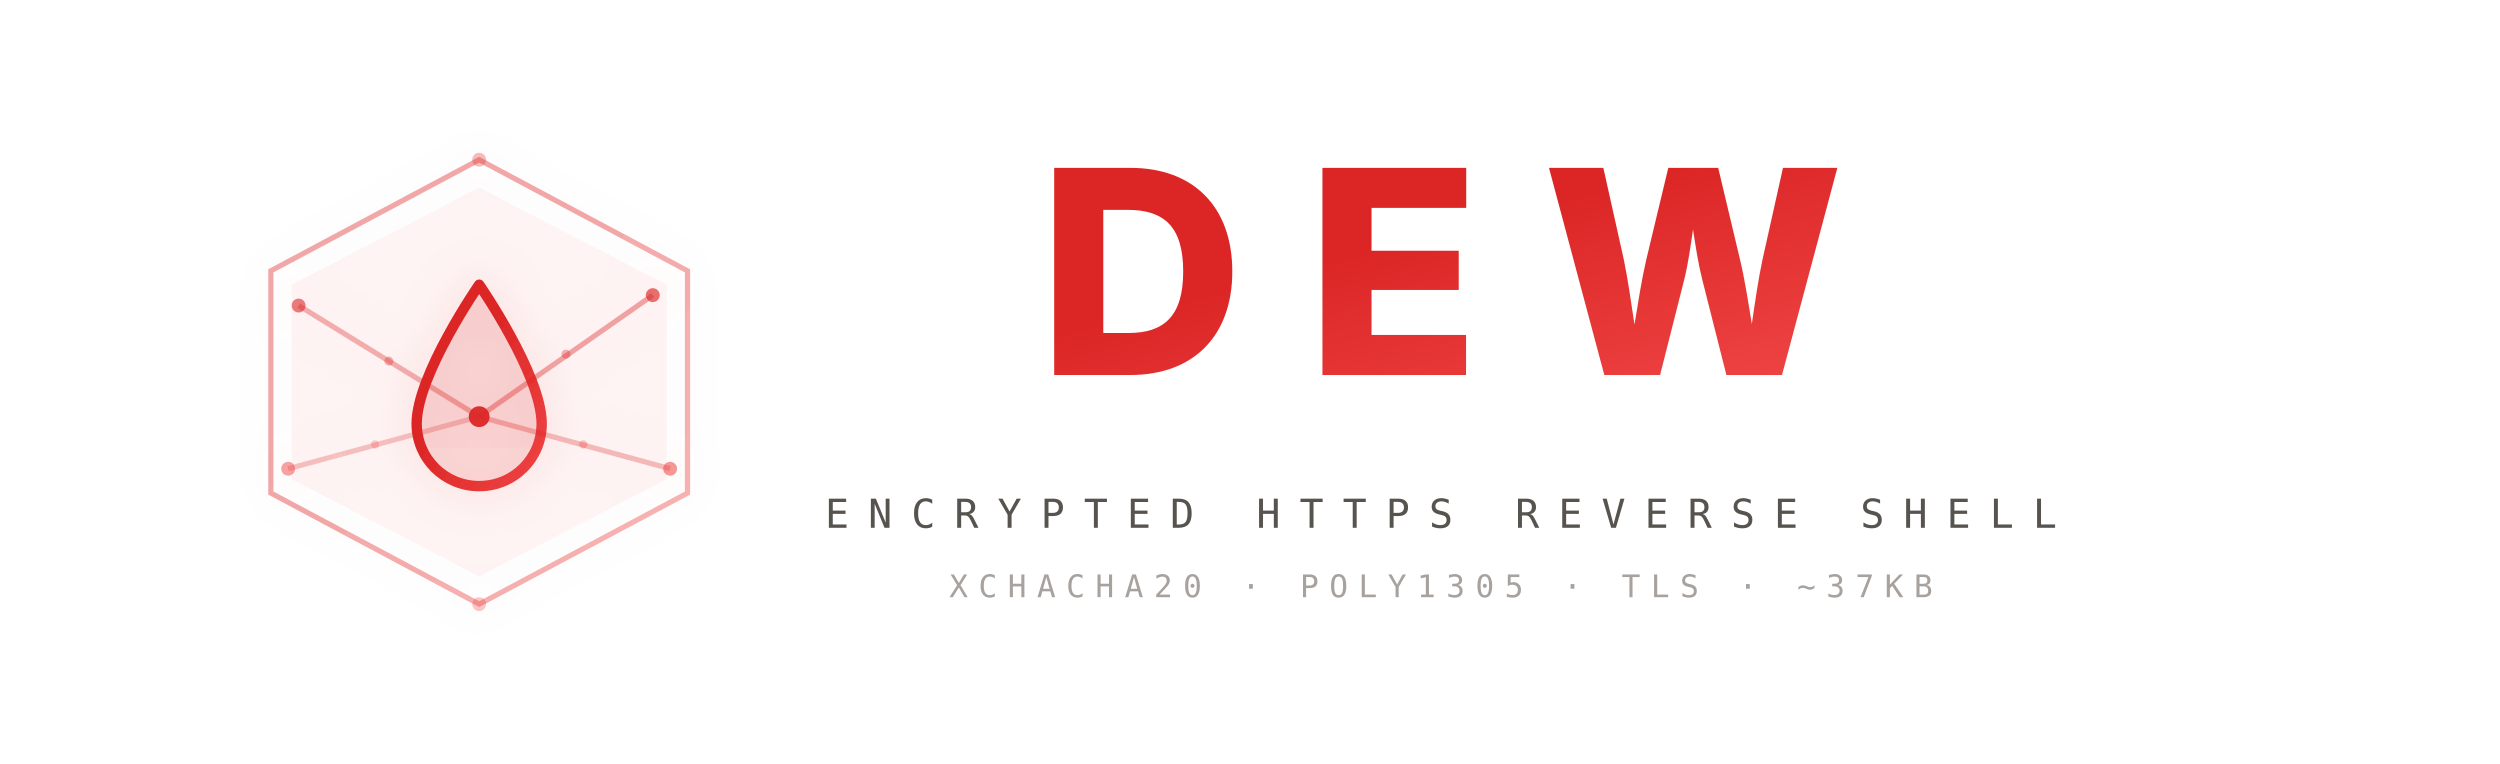
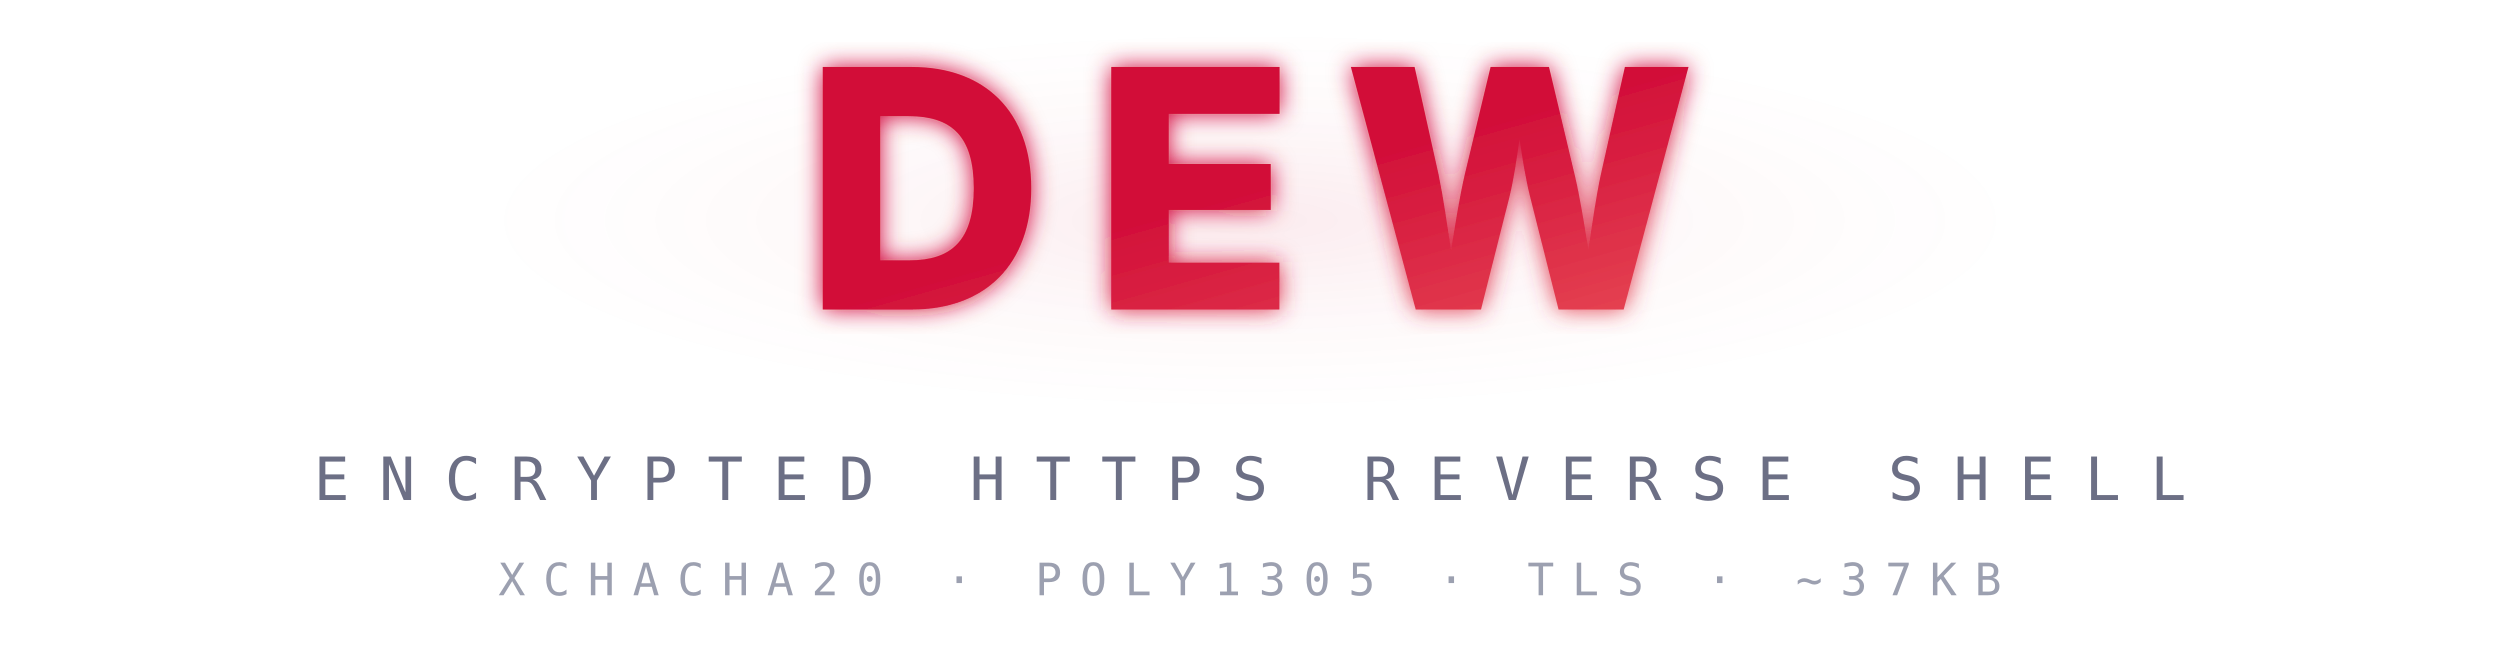
- <svg xmlns="http://www.w3.org/2000/svg" viewBox="0 0 720 220" fill="none">
+ <svg xmlns="http://www.w3.org/2000/svg" viewBox="0 0 420 110" fill="none">
  <defs>
-     <linearGradient id="g1" x1="0%" y1="0%" x2="100%" y2="100%">
-       <stop offset="0%" stop-color="#dc2626" />
-       <stop offset="40%" stop-color="#dc2626" />
-       <stop offset="100%" stop-color="#ef4444" />
+     <linearGradient id="grad" x1="0%" y1="0%" x2="100%" y2="100%">
+       <stop offset="0%" stop-color="#d20f39" />
+       <stop offset="50%" stop-color="#d20f39" />
+       <stop offset="100%" stop-color="#e64553" />
    </linearGradient>
-     <linearGradient id="g2" x1="0%" y1="100%" x2="100%" y2="0%">
-       <stop offset="0%" stop-color="#ef4444" />
-       <stop offset="100%" stop-color="#dc2626" />
-     </linearGradient>
-     <linearGradient id="g3" x1="0%" y1="0%" x2="0%" y2="100%">
-       <stop offset="0%" stop-color="#dc2626" />
-       <stop offset="50%" stop-color="#dc2626" />
-       <stop offset="100%" stop-color="#ef4444" />
-     </linearGradient>
-     <filter id="softglow" x="-30%" y="-30%" width="160%" height="160%">
-       <feGaussianBlur in="SourceAlpha" stdDeviation="6" result="blur" />
-       <feFlood flood-color="#dc2626" flood-opacity="0.15" result="color" />
-       <feComposite in="color" in2="blur" operator="in" result="shadow" />
-       <feComposite in="SourceGraphic" in2="shadow" operator="over" />
+     <radialGradient id="glow" cx="50%" cy="40%" r="40%">
+       <stop offset="0%" stop-color="#d20f39" stop-opacity="0.08" />
+       <stop offset="50%" stop-color="#d20f39" stop-opacity="0.03" />
+       <stop offset="100%" stop-color="#e64553" stop-opacity="0" />
+     </radialGradient>
+     <filter id="textglow">
+       <feGaussianBlur in="SourceGraphic" stdDeviation="2" result="blur" />
+       <feComposite in="SourceGraphic" in2="blur" operator="over" />
    </filter>
  </defs>
-   <g transform="translate(58, 40)" filter="url(#softglow)">
-     <path d="M 80 6 L 140 38 L 140 102 L 80 134 L 20 102 L 20 38 Z" fill="none" stroke="url(#g1)" stroke-width="1.5" opacity="0.4" />
-     <path d="M 80 14 L 134 42 L 134 98 L 80 126 L 26 98 L 26 42 Z" fill="#dc2626" opacity="0.04" />
-     <path d="M 80 42 C 80 42, 62 68, 62 82 C 62 92, 70 100, 80 100 C 90 100, 98 92, 98 82 C 98 68, 80 42, 80 42 Z" fill="url(#g3)" fill-opacity="0.15" stroke="url(#g1)" stroke-width="3" stroke-linecap="round" stroke-linejoin="round" />
-     <circle cx="80" cy="80" r="3" fill="#dc2626" opacity="0.95" />
-     <line x1="80" y1="80" x2="130" y2="45" stroke="#dc2626" stroke-width="1.5" opacity="0.4" />
-     <circle cx="130" cy="45" r="2" fill="#dc2626" opacity="0.65" />
-     <line x1="80" y1="80" x2="135" y2="95" stroke="#dc2626" stroke-width="1.5" opacity="0.3" />
-     <circle cx="135" cy="95" r="2" fill="#ef4444" opacity="0.55" />
-     <line x1="80" y1="80" x2="28" y2="48" stroke="#dc2626" stroke-width="1.5" opacity="0.35" />
-     <circle cx="28" cy="48" r="2" fill="#dc2626" opacity="0.6" />
-     <line x1="80" y1="80" x2="25" y2="95" stroke="#dc2626" stroke-width="1.5" opacity="0.25" />
-     <circle cx="25" cy="95" r="2" fill="#ef4444" opacity="0.5" />
-     <circle cx="105" cy="62" r="1.3" fill="#dc2626" opacity="0.35" />
-     <circle cx="110" cy="88" r="1.2" fill="#ef4444" opacity="0.3" />
-     <circle cx="54" cy="64" r="1.3" fill="#dc2626" opacity="0.33" />
-     <circle cx="50" cy="88" r="1.2" fill="#ef4444" opacity="0.25" />
-     <circle cx="80" cy="6" r="2" fill="#dc2626" opacity="0.3" />
-     <circle cx="80" cy="134" r="2" fill="#ef4444" opacity="0.3" />
-   </g>
-   <text x="415" y="108" font-family="'SF Pro Display', 'Inter', 'Segoe UI', 'Helvetica Neue', Arial, sans-serif" font-size="82" font-weight="800" letter-spacing="18" fill="url(#g1)" text-anchor="middle">DEW</text>
-   <line x1="280" y1="128" x2="550" y2="128" stroke="url(#g1)" stroke-width="0.8" opacity="0.25" />
-   <text x="415" y="152" font-family="'SF Mono', 'JetBrains Mono', 'Fira Code', 'Cascadia Code', monospace" font-size="11.5" font-weight="400" letter-spacing="5.5" fill="#57534e" text-anchor="middle">ENCRYPTED HTTPS REVERSE SHELL</text>
-   <text x="415" y="172" font-family="'SF Mono', 'JetBrains Mono', 'Fira Code', monospace" font-size="9" font-weight="400" letter-spacing="3" fill="#a8a29e" text-anchor="middle">XCHACHA20  ·  POLY1305  ·  TLS  ·  ~37KB</text>
+   <ellipse cx="210" cy="45" rx="160" ry="40" fill="url(#glow)" />
+   <text x="210" y="52" text-anchor="middle" font-family="'Inter', 'SF Pro Display', 'Segoe UI', 'Helvetica Neue', Arial, sans-serif" font-size="56" font-weight="800" fill="url(#grad)" letter-spacing="8" filter="url(#textglow)">DEW</text>
+   <line x1="130" y1="68" x2="290" y2="68" stroke="url(#grad)" stroke-width="0.6" opacity="0.2" />
+   <text x="210" y="84" text-anchor="middle" font-family="'JetBrains Mono', 'SF Mono', 'Fira Code', 'Cascadia Code', monospace" font-size="10" font-weight="400" fill="#6c6f85" letter-spacing="5">ENCRYPTED HTTPS REVERSE SHELL</text>
+   <text x="210" y="100" text-anchor="middle" font-family="'JetBrains Mono', 'SF Mono', 'Fira Code', monospace" font-size="7.5" font-weight="400" fill="#9ca0b0" letter-spacing="3">XCHACHA20  ·  POLY1305  ·  TLS  ·  ~37KB</text>
</svg>
